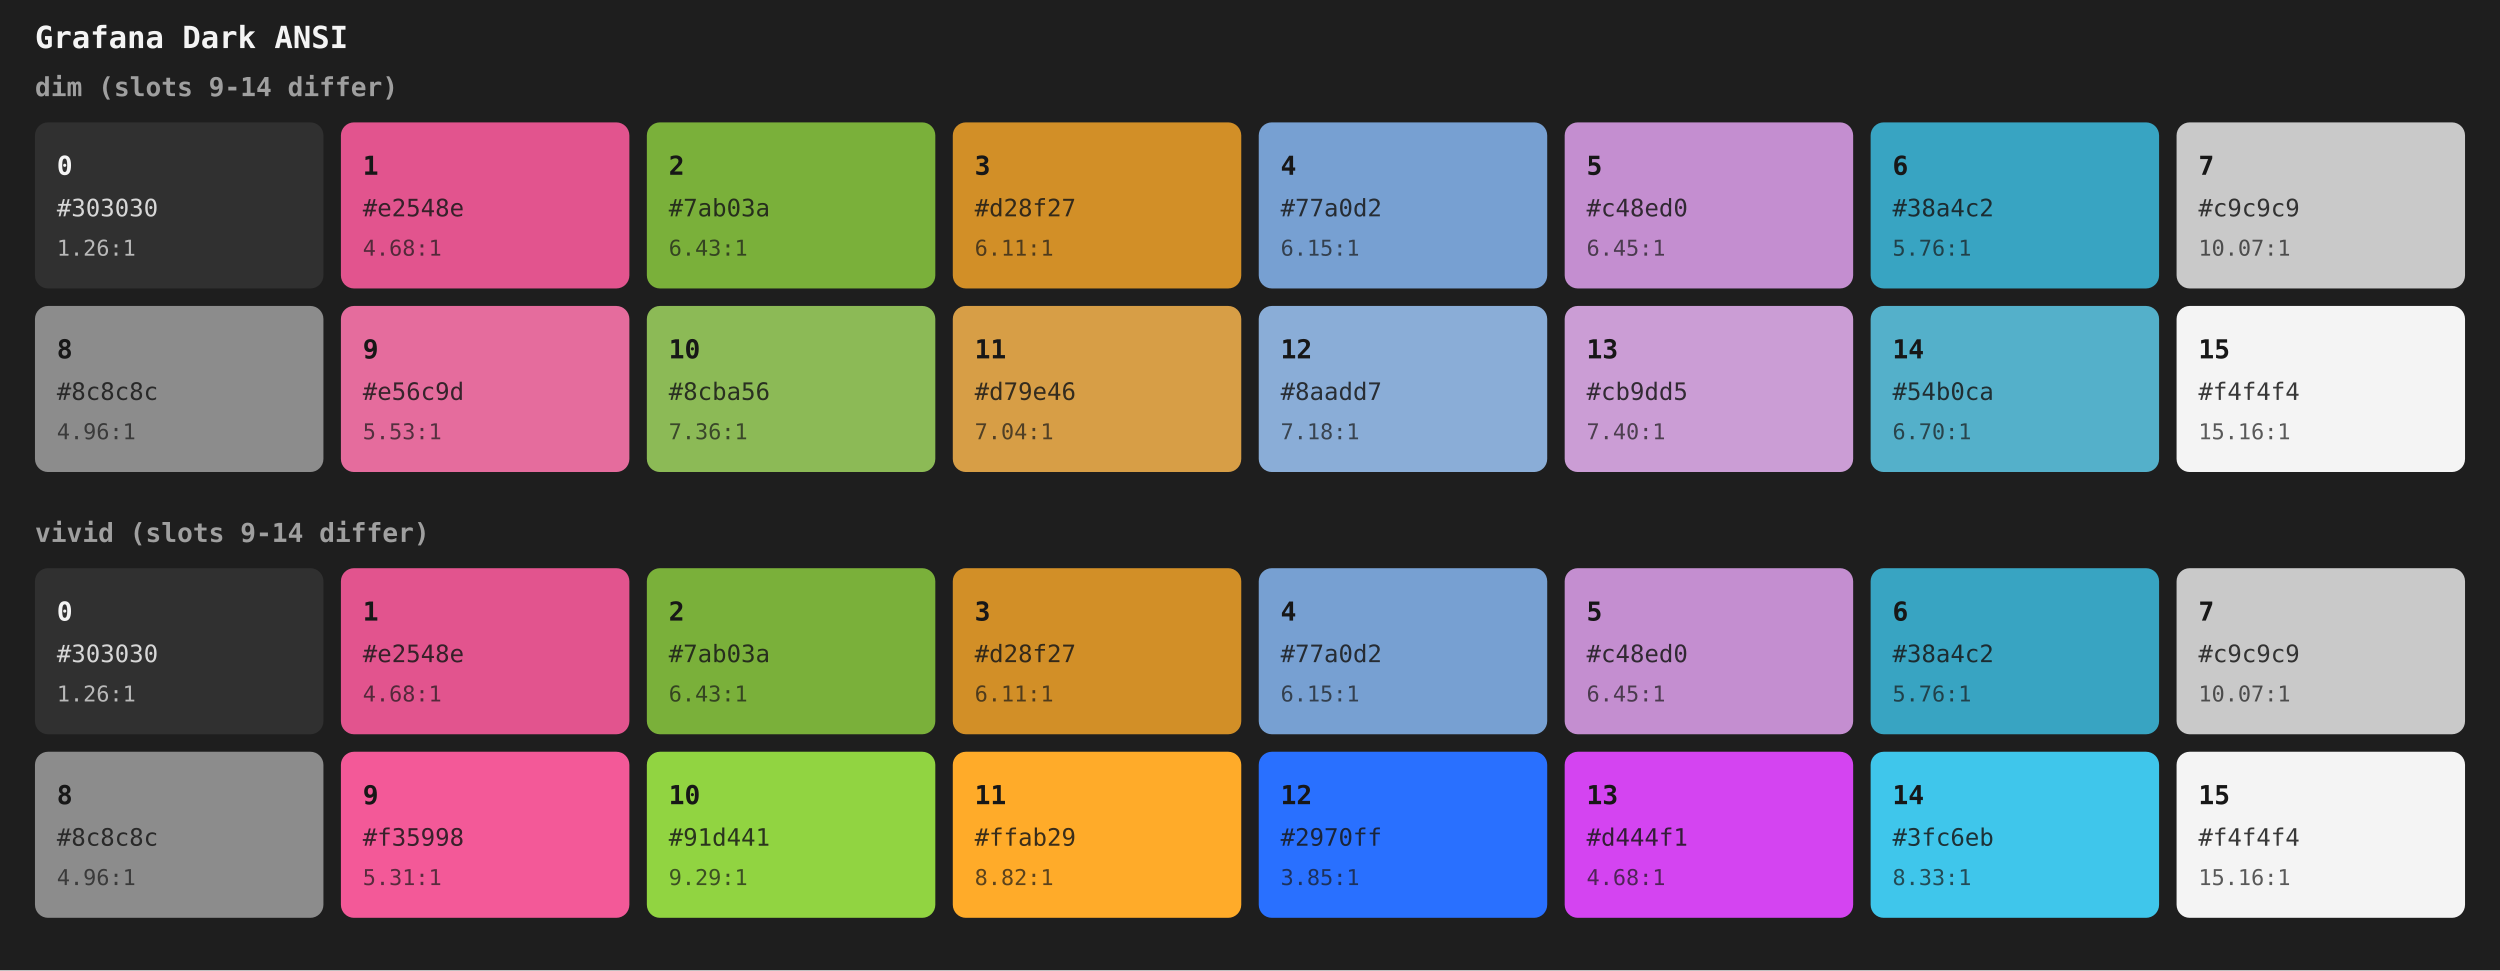
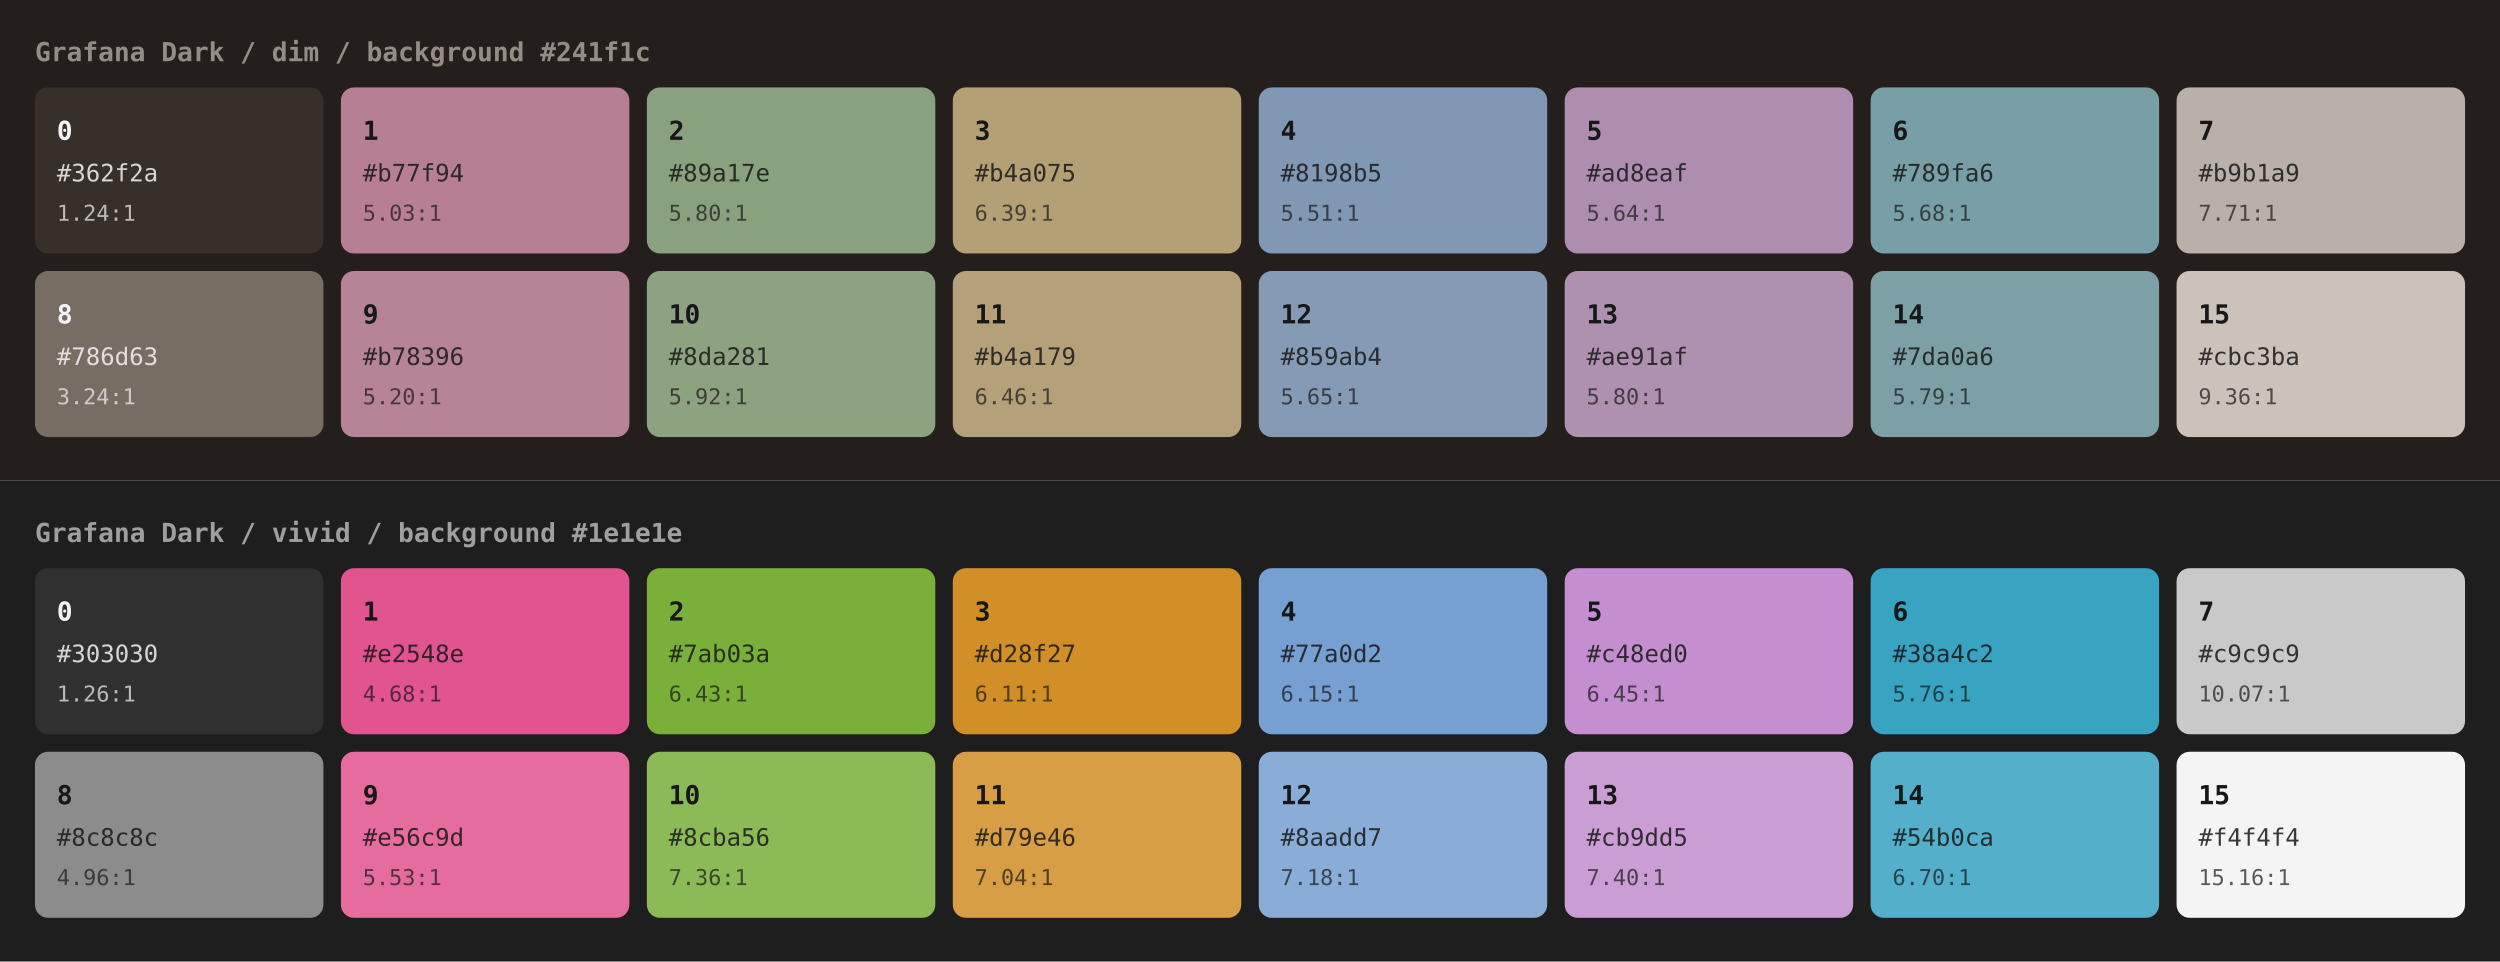
- <svg xmlns="http://www.w3.org/2000/svg" width="1144" height="444" viewBox="0 0 1144 444" role="img" aria-label="Grafana Dark ANSI palette">
-   <rect width="1144" height="444" fill="#1e1e1e" />
-   <text x="16" y="22" font-family="ui-monospace, SFMono-Regular, Menlo, Consolas, monospace" font-size="14" font-weight="700" fill="#f4f4f4">Grafana Dark ANSI</text>
-   <text x="16" y="44" font-family="ui-monospace, SFMono-Regular, Menlo, Consolas, monospace" font-size="12" font-weight="700" fill="#c9c9c9" opacity="0.75">dim (slots 9-14 differ)</text>
-   <rect x="16" y="56" width="132" height="76" rx="6" fill="#303030" />
-   <text x="26" y="80" font-family="ui-monospace, SFMono-Regular, Menlo, Consolas, monospace" font-size="12" font-weight="600" fill="#f4f4f4">0</text>
-   <text x="26" y="99" font-family="ui-monospace, SFMono-Regular, Menlo, Consolas, monospace" font-size="11" fill="#f4f4f4" opacity="0.85">#303030</text>
-   <text x="26" y="117" font-family="ui-monospace, SFMono-Regular, Menlo, Consolas, monospace" font-size="10" fill="#f4f4f4" opacity="0.7">1.26:1</text>
-   <rect x="156" y="56" width="132" height="76" rx="6" fill="#e2548e" />
-   <text x="166" y="80" font-family="ui-monospace, SFMono-Regular, Menlo, Consolas, monospace" font-size="12" font-weight="600" fill="#171717">1</text>
-   <text x="166" y="99" font-family="ui-monospace, SFMono-Regular, Menlo, Consolas, monospace" font-size="11" fill="#171717" opacity="0.85">#e2548e</text>
-   <text x="166" y="117" font-family="ui-monospace, SFMono-Regular, Menlo, Consolas, monospace" font-size="10" fill="#171717" opacity="0.7">4.68:1</text>
-   <rect x="296" y="56" width="132" height="76" rx="6" fill="#7ab03a" />
-   <text x="306" y="80" font-family="ui-monospace, SFMono-Regular, Menlo, Consolas, monospace" font-size="12" font-weight="600" fill="#171717">2</text>
-   <text x="306" y="99" font-family="ui-monospace, SFMono-Regular, Menlo, Consolas, monospace" font-size="11" fill="#171717" opacity="0.85">#7ab03a</text>
-   <text x="306" y="117" font-family="ui-monospace, SFMono-Regular, Menlo, Consolas, monospace" font-size="10" fill="#171717" opacity="0.7">6.43:1</text>
-   <rect x="436" y="56" width="132" height="76" rx="6" fill="#d28f27" />
-   <text x="446" y="80" font-family="ui-monospace, SFMono-Regular, Menlo, Consolas, monospace" font-size="12" font-weight="600" fill="#171717">3</text>
-   <text x="446" y="99" font-family="ui-monospace, SFMono-Regular, Menlo, Consolas, monospace" font-size="11" fill="#171717" opacity="0.85">#d28f27</text>
-   <text x="446" y="117" font-family="ui-monospace, SFMono-Regular, Menlo, Consolas, monospace" font-size="10" fill="#171717" opacity="0.7">6.11:1</text>
-   <rect x="576" y="56" width="132" height="76" rx="6" fill="#77a0d2" />
-   <text x="586" y="80" font-family="ui-monospace, SFMono-Regular, Menlo, Consolas, monospace" font-size="12" font-weight="600" fill="#171717">4</text>
-   <text x="586" y="99" font-family="ui-monospace, SFMono-Regular, Menlo, Consolas, monospace" font-size="11" fill="#171717" opacity="0.85">#77a0d2</text>
-   <text x="586" y="117" font-family="ui-monospace, SFMono-Regular, Menlo, Consolas, monospace" font-size="10" fill="#171717" opacity="0.7">6.15:1</text>
-   <rect x="716" y="56" width="132" height="76" rx="6" fill="#c48ed0" />
-   <text x="726" y="80" font-family="ui-monospace, SFMono-Regular, Menlo, Consolas, monospace" font-size="12" font-weight="600" fill="#171717">5</text>
-   <text x="726" y="99" font-family="ui-monospace, SFMono-Regular, Menlo, Consolas, monospace" font-size="11" fill="#171717" opacity="0.85">#c48ed0</text>
-   <text x="726" y="117" font-family="ui-monospace, SFMono-Regular, Menlo, Consolas, monospace" font-size="10" fill="#171717" opacity="0.7">6.45:1</text>
-   <rect x="856" y="56" width="132" height="76" rx="6" fill="#38a4c2" />
-   <text x="866" y="80" font-family="ui-monospace, SFMono-Regular, Menlo, Consolas, monospace" font-size="12" font-weight="600" fill="#171717">6</text>
-   <text x="866" y="99" font-family="ui-monospace, SFMono-Regular, Menlo, Consolas, monospace" font-size="11" fill="#171717" opacity="0.85">#38a4c2</text>
-   <text x="866" y="117" font-family="ui-monospace, SFMono-Regular, Menlo, Consolas, monospace" font-size="10" fill="#171717" opacity="0.7">5.76:1</text>
-   <rect x="996" y="56" width="132" height="76" rx="6" fill="#c9c9c9" />
-   <text x="1006" y="80" font-family="ui-monospace, SFMono-Regular, Menlo, Consolas, monospace" font-size="12" font-weight="600" fill="#171717">7</text>
-   <text x="1006" y="99" font-family="ui-monospace, SFMono-Regular, Menlo, Consolas, monospace" font-size="11" fill="#171717" opacity="0.85">#c9c9c9</text>
-   <text x="1006" y="117" font-family="ui-monospace, SFMono-Regular, Menlo, Consolas, monospace" font-size="10" fill="#171717" opacity="0.7">10.07:1</text>
-   <rect x="16" y="140" width="132" height="76" rx="6" fill="#8c8c8c" />
-   <text x="26" y="164" font-family="ui-monospace, SFMono-Regular, Menlo, Consolas, monospace" font-size="12" font-weight="600" fill="#171717">8</text>
-   <text x="26" y="183" font-family="ui-monospace, SFMono-Regular, Menlo, Consolas, monospace" font-size="11" fill="#171717" opacity="0.85">#8c8c8c</text>
-   <text x="26" y="201" font-family="ui-monospace, SFMono-Regular, Menlo, Consolas, monospace" font-size="10" fill="#171717" opacity="0.7">4.96:1</text>
-   <rect x="156" y="140" width="132" height="76" rx="6" fill="#e56c9d" />
-   <text x="166" y="164" font-family="ui-monospace, SFMono-Regular, Menlo, Consolas, monospace" font-size="12" font-weight="600" fill="#171717">9</text>
-   <text x="166" y="183" font-family="ui-monospace, SFMono-Regular, Menlo, Consolas, monospace" font-size="11" fill="#171717" opacity="0.85">#e56c9d</text>
-   <text x="166" y="201" font-family="ui-monospace, SFMono-Regular, Menlo, Consolas, monospace" font-size="10" fill="#171717" opacity="0.7">5.53:1</text>
-   <rect x="296" y="140" width="132" height="76" rx="6" fill="#8cba56" />
-   <text x="306" y="164" font-family="ui-monospace, SFMono-Regular, Menlo, Consolas, monospace" font-size="12" font-weight="600" fill="#171717">10</text>
-   <text x="306" y="183" font-family="ui-monospace, SFMono-Regular, Menlo, Consolas, monospace" font-size="11" fill="#171717" opacity="0.85">#8cba56</text>
-   <text x="306" y="201" font-family="ui-monospace, SFMono-Regular, Menlo, Consolas, monospace" font-size="10" fill="#171717" opacity="0.7">7.36:1</text>
-   <rect x="436" y="140" width="132" height="76" rx="6" fill="#d79e46" />
-   <text x="446" y="164" font-family="ui-monospace, SFMono-Regular, Menlo, Consolas, monospace" font-size="12" font-weight="600" fill="#171717">11</text>
-   <text x="446" y="183" font-family="ui-monospace, SFMono-Regular, Menlo, Consolas, monospace" font-size="11" fill="#171717" opacity="0.85">#d79e46</text>
-   <text x="446" y="201" font-family="ui-monospace, SFMono-Regular, Menlo, Consolas, monospace" font-size="10" fill="#171717" opacity="0.7">7.04:1</text>
-   <rect x="576" y="140" width="132" height="76" rx="6" fill="#8aadd7" />
-   <text x="586" y="164" font-family="ui-monospace, SFMono-Regular, Menlo, Consolas, monospace" font-size="12" font-weight="600" fill="#171717">12</text>
-   <text x="586" y="183" font-family="ui-monospace, SFMono-Regular, Menlo, Consolas, monospace" font-size="11" fill="#171717" opacity="0.85">#8aadd7</text>
-   <text x="586" y="201" font-family="ui-monospace, SFMono-Regular, Menlo, Consolas, monospace" font-size="10" fill="#171717" opacity="0.7">7.18:1</text>
-   <rect x="716" y="140" width="132" height="76" rx="6" fill="#cb9dd5" />
-   <text x="726" y="164" font-family="ui-monospace, SFMono-Regular, Menlo, Consolas, monospace" font-size="12" font-weight="600" fill="#171717">13</text>
-   <text x="726" y="183" font-family="ui-monospace, SFMono-Regular, Menlo, Consolas, monospace" font-size="11" fill="#171717" opacity="0.85">#cb9dd5</text>
-   <text x="726" y="201" font-family="ui-monospace, SFMono-Regular, Menlo, Consolas, monospace" font-size="10" fill="#171717" opacity="0.7">7.40:1</text>
-   <rect x="856" y="140" width="132" height="76" rx="6" fill="#54b0ca" />
-   <text x="866" y="164" font-family="ui-monospace, SFMono-Regular, Menlo, Consolas, monospace" font-size="12" font-weight="600" fill="#171717">14</text>
-   <text x="866" y="183" font-family="ui-monospace, SFMono-Regular, Menlo, Consolas, monospace" font-size="11" fill="#171717" opacity="0.85">#54b0ca</text>
-   <text x="866" y="201" font-family="ui-monospace, SFMono-Regular, Menlo, Consolas, monospace" font-size="10" fill="#171717" opacity="0.7">6.70:1</text>
-   <rect x="996" y="140" width="132" height="76" rx="6" fill="#f4f4f4" />
-   <text x="1006" y="164" font-family="ui-monospace, SFMono-Regular, Menlo, Consolas, monospace" font-size="12" font-weight="600" fill="#171717">15</text>
-   <text x="1006" y="183" font-family="ui-monospace, SFMono-Regular, Menlo, Consolas, monospace" font-size="11" fill="#171717" opacity="0.85">#f4f4f4</text>
-   <text x="1006" y="201" font-family="ui-monospace, SFMono-Regular, Menlo, Consolas, monospace" font-size="10" fill="#171717" opacity="0.7">15.16:1</text>
-   <text x="16" y="248" font-family="ui-monospace, SFMono-Regular, Menlo, Consolas, monospace" font-size="12" font-weight="700" fill="#c9c9c9" opacity="0.75">vivid (slots 9-14 differ)</text>
+ <svg xmlns="http://www.w3.org/2000/svg" width="1144" height="440" viewBox="0 0 1144 440" role="img" aria-label="Grafana Dark ANSI palette">
+   <rect x="0" y="0" width="1144" height="220" fill="#241f1c" />
+   <text x="16" y="28" font-family="ui-monospace, SFMono-Regular, Menlo, Consolas, monospace" font-size="12" font-weight="700" fill="#b9b1a9" opacity="0.75">Grafana Dark / dim / background #241f1c</text>
+   <rect x="16" y="40" width="132" height="76" rx="6" fill="#362f2a" />
+   <text x="26" y="64" font-family="ui-monospace, SFMono-Regular, Menlo, Consolas, monospace" font-size="12" font-weight="600" fill="#f4f4f4">0</text>
+   <text x="26" y="83" font-family="ui-monospace, SFMono-Regular, Menlo, Consolas, monospace" font-size="11" fill="#f4f4f4" opacity="0.85">#362f2a</text>
+   <text x="26" y="101" font-family="ui-monospace, SFMono-Regular, Menlo, Consolas, monospace" font-size="10" fill="#f4f4f4" opacity="0.7">1.24:1</text>
+   <rect x="156" y="40" width="132" height="76" rx="6" fill="#b77f94" />
+   <text x="166" y="64" font-family="ui-monospace, SFMono-Regular, Menlo, Consolas, monospace" font-size="12" font-weight="600" fill="#171717">1</text>
+   <text x="166" y="83" font-family="ui-monospace, SFMono-Regular, Menlo, Consolas, monospace" font-size="11" fill="#171717" opacity="0.85">#b77f94</text>
+   <text x="166" y="101" font-family="ui-monospace, SFMono-Regular, Menlo, Consolas, monospace" font-size="10" fill="#171717" opacity="0.7">5.03:1</text>
+   <rect x="296" y="40" width="132" height="76" rx="6" fill="#89a17e" />
+   <text x="306" y="64" font-family="ui-monospace, SFMono-Regular, Menlo, Consolas, monospace" font-size="12" font-weight="600" fill="#171717">2</text>
+   <text x="306" y="83" font-family="ui-monospace, SFMono-Regular, Menlo, Consolas, monospace" font-size="11" fill="#171717" opacity="0.85">#89a17e</text>
+   <text x="306" y="101" font-family="ui-monospace, SFMono-Regular, Menlo, Consolas, monospace" font-size="10" fill="#171717" opacity="0.7">5.80:1</text>
+   <rect x="436" y="40" width="132" height="76" rx="6" fill="#b4a075" />
+   <text x="446" y="64" font-family="ui-monospace, SFMono-Regular, Menlo, Consolas, monospace" font-size="12" font-weight="600" fill="#171717">3</text>
+   <text x="446" y="83" font-family="ui-monospace, SFMono-Regular, Menlo, Consolas, monospace" font-size="11" fill="#171717" opacity="0.85">#b4a075</text>
+   <text x="446" y="101" font-family="ui-monospace, SFMono-Regular, Menlo, Consolas, monospace" font-size="10" fill="#171717" opacity="0.7">6.39:1</text>
+   <rect x="576" y="40" width="132" height="76" rx="6" fill="#8198b5" />
+   <text x="586" y="64" font-family="ui-monospace, SFMono-Regular, Menlo, Consolas, monospace" font-size="12" font-weight="600" fill="#171717">4</text>
+   <text x="586" y="83" font-family="ui-monospace, SFMono-Regular, Menlo, Consolas, monospace" font-size="11" fill="#171717" opacity="0.85">#8198b5</text>
+   <text x="586" y="101" font-family="ui-monospace, SFMono-Regular, Menlo, Consolas, monospace" font-size="10" fill="#171717" opacity="0.7">5.51:1</text>
+   <rect x="716" y="40" width="132" height="76" rx="6" fill="#ad8eaf" />
+   <text x="726" y="64" font-family="ui-monospace, SFMono-Regular, Menlo, Consolas, monospace" font-size="12" font-weight="600" fill="#171717">5</text>
+   <text x="726" y="83" font-family="ui-monospace, SFMono-Regular, Menlo, Consolas, monospace" font-size="11" fill="#171717" opacity="0.85">#ad8eaf</text>
+   <text x="726" y="101" font-family="ui-monospace, SFMono-Regular, Menlo, Consolas, monospace" font-size="10" fill="#171717" opacity="0.7">5.64:1</text>
+   <rect x="856" y="40" width="132" height="76" rx="6" fill="#789fa6" />
+   <text x="866" y="64" font-family="ui-monospace, SFMono-Regular, Menlo, Consolas, monospace" font-size="12" font-weight="600" fill="#171717">6</text>
+   <text x="866" y="83" font-family="ui-monospace, SFMono-Regular, Menlo, Consolas, monospace" font-size="11" fill="#171717" opacity="0.85">#789fa6</text>
+   <text x="866" y="101" font-family="ui-monospace, SFMono-Regular, Menlo, Consolas, monospace" font-size="10" fill="#171717" opacity="0.7">5.68:1</text>
+   <rect x="996" y="40" width="132" height="76" rx="6" fill="#b9b1a9" />
+   <text x="1006" y="64" font-family="ui-monospace, SFMono-Regular, Menlo, Consolas, monospace" font-size="12" font-weight="600" fill="#171717">7</text>
+   <text x="1006" y="83" font-family="ui-monospace, SFMono-Regular, Menlo, Consolas, monospace" font-size="11" fill="#171717" opacity="0.85">#b9b1a9</text>
+   <text x="1006" y="101" font-family="ui-monospace, SFMono-Regular, Menlo, Consolas, monospace" font-size="10" fill="#171717" opacity="0.7">7.71:1</text>
+   <rect x="16" y="124" width="132" height="76" rx="6" fill="#786d63" />
+   <text x="26" y="148" font-family="ui-monospace, SFMono-Regular, Menlo, Consolas, monospace" font-size="12" font-weight="600" fill="#f4f4f4">8</text>
+   <text x="26" y="167" font-family="ui-monospace, SFMono-Regular, Menlo, Consolas, monospace" font-size="11" fill="#f4f4f4" opacity="0.85">#786d63</text>
+   <text x="26" y="185" font-family="ui-monospace, SFMono-Regular, Menlo, Consolas, monospace" font-size="10" fill="#f4f4f4" opacity="0.7">3.24:1</text>
+   <rect x="156" y="124" width="132" height="76" rx="6" fill="#b78396" />
+   <text x="166" y="148" font-family="ui-monospace, SFMono-Regular, Menlo, Consolas, monospace" font-size="12" font-weight="600" fill="#171717">9</text>
+   <text x="166" y="167" font-family="ui-monospace, SFMono-Regular, Menlo, Consolas, monospace" font-size="11" fill="#171717" opacity="0.85">#b78396</text>
+   <text x="166" y="185" font-family="ui-monospace, SFMono-Regular, Menlo, Consolas, monospace" font-size="10" fill="#171717" opacity="0.7">5.20:1</text>
+   <rect x="296" y="124" width="132" height="76" rx="6" fill="#8da281" />
+   <text x="306" y="148" font-family="ui-monospace, SFMono-Regular, Menlo, Consolas, monospace" font-size="12" font-weight="600" fill="#171717">10</text>
+   <text x="306" y="167" font-family="ui-monospace, SFMono-Regular, Menlo, Consolas, monospace" font-size="11" fill="#171717" opacity="0.85">#8da281</text>
+   <text x="306" y="185" font-family="ui-monospace, SFMono-Regular, Menlo, Consolas, monospace" font-size="10" fill="#171717" opacity="0.7">5.92:1</text>
+   <rect x="436" y="124" width="132" height="76" rx="6" fill="#b4a179" />
+   <text x="446" y="148" font-family="ui-monospace, SFMono-Regular, Menlo, Consolas, monospace" font-size="12" font-weight="600" fill="#171717">11</text>
+   <text x="446" y="167" font-family="ui-monospace, SFMono-Regular, Menlo, Consolas, monospace" font-size="11" fill="#171717" opacity="0.85">#b4a179</text>
+   <text x="446" y="185" font-family="ui-monospace, SFMono-Regular, Menlo, Consolas, monospace" font-size="10" fill="#171717" opacity="0.7">6.46:1</text>
+   <rect x="576" y="124" width="132" height="76" rx="6" fill="#859ab4" />
+   <text x="586" y="148" font-family="ui-monospace, SFMono-Regular, Menlo, Consolas, monospace" font-size="12" font-weight="600" fill="#171717">12</text>
+   <text x="586" y="167" font-family="ui-monospace, SFMono-Regular, Menlo, Consolas, monospace" font-size="11" fill="#171717" opacity="0.85">#859ab4</text>
+   <text x="586" y="185" font-family="ui-monospace, SFMono-Regular, Menlo, Consolas, monospace" font-size="10" fill="#171717" opacity="0.7">5.65:1</text>
+   <rect x="716" y="124" width="132" height="76" rx="6" fill="#ae91af" />
+   <text x="726" y="148" font-family="ui-monospace, SFMono-Regular, Menlo, Consolas, monospace" font-size="12" font-weight="600" fill="#171717">13</text>
+   <text x="726" y="167" font-family="ui-monospace, SFMono-Regular, Menlo, Consolas, monospace" font-size="11" fill="#171717" opacity="0.85">#ae91af</text>
+   <text x="726" y="185" font-family="ui-monospace, SFMono-Regular, Menlo, Consolas, monospace" font-size="10" fill="#171717" opacity="0.7">5.80:1</text>
+   <rect x="856" y="124" width="132" height="76" rx="6" fill="#7da0a6" />
+   <text x="866" y="148" font-family="ui-monospace, SFMono-Regular, Menlo, Consolas, monospace" font-size="12" font-weight="600" fill="#171717">14</text>
+   <text x="866" y="167" font-family="ui-monospace, SFMono-Regular, Menlo, Consolas, monospace" font-size="11" fill="#171717" opacity="0.85">#7da0a6</text>
+   <text x="866" y="185" font-family="ui-monospace, SFMono-Regular, Menlo, Consolas, monospace" font-size="10" fill="#171717" opacity="0.7">5.79:1</text>
+   <rect x="996" y="124" width="132" height="76" rx="6" fill="#cbc3ba" />
+   <text x="1006" y="148" font-family="ui-monospace, SFMono-Regular, Menlo, Consolas, monospace" font-size="12" font-weight="600" fill="#171717">15</text>
+   <text x="1006" y="167" font-family="ui-monospace, SFMono-Regular, Menlo, Consolas, monospace" font-size="11" fill="#171717" opacity="0.85">#cbc3ba</text>
+   <text x="1006" y="185" font-family="ui-monospace, SFMono-Regular, Menlo, Consolas, monospace" font-size="10" fill="#171717" opacity="0.7">9.36:1</text>
+   <rect x="0" y="220" width="1144" height="220" fill="#1e1e1e" />
+   <text x="16" y="248" font-family="ui-monospace, SFMono-Regular, Menlo, Consolas, monospace" font-size="12" font-weight="700" fill="#c9c9c9" opacity="0.75">Grafana Dark / vivid / background #1e1e1e</text>
  <rect x="16" y="260" width="132" height="76" rx="6" fill="#303030" />
  <text x="26" y="284" font-family="ui-monospace, SFMono-Regular, Menlo, Consolas, monospace" font-size="12" font-weight="600" fill="#f4f4f4">0</text>
  <text x="26" y="303" font-family="ui-monospace, SFMono-Regular, Menlo, Consolas, monospace" font-size="11" fill="#f4f4f4" opacity="0.85">#303030</text>
  <text x="26" y="321" font-family="ui-monospace, SFMono-Regular, Menlo, Consolas, monospace" font-size="10" fill="#f4f4f4" opacity="0.7">1.26:1</text>
  <rect x="156" y="260" width="132" height="76" rx="6" fill="#e2548e" />
  <text x="166" y="284" font-family="ui-monospace, SFMono-Regular, Menlo, Consolas, monospace" font-size="12" font-weight="600" fill="#171717">1</text>
  <text x="166" y="303" font-family="ui-monospace, SFMono-Regular, Menlo, Consolas, monospace" font-size="11" fill="#171717" opacity="0.85">#e2548e</text>
  <text x="166" y="321" font-family="ui-monospace, SFMono-Regular, Menlo, Consolas, monospace" font-size="10" fill="#171717" opacity="0.7">4.68:1</text>
  <rect x="296" y="260" width="132" height="76" rx="6" fill="#7ab03a" />
  <text x="306" y="284" font-family="ui-monospace, SFMono-Regular, Menlo, Consolas, monospace" font-size="12" font-weight="600" fill="#171717">2</text>
  <text x="306" y="303" font-family="ui-monospace, SFMono-Regular, Menlo, Consolas, monospace" font-size="11" fill="#171717" opacity="0.85">#7ab03a</text>
  <text x="306" y="321" font-family="ui-monospace, SFMono-Regular, Menlo, Consolas, monospace" font-size="10" fill="#171717" opacity="0.7">6.43:1</text>
  <rect x="436" y="260" width="132" height="76" rx="6" fill="#d28f27" />
  <text x="446" y="284" font-family="ui-monospace, SFMono-Regular, Menlo, Consolas, monospace" font-size="12" font-weight="600" fill="#171717">3</text>
  <text x="446" y="303" font-family="ui-monospace, SFMono-Regular, Menlo, Consolas, monospace" font-size="11" fill="#171717" opacity="0.85">#d28f27</text>
  <text x="446" y="321" font-family="ui-monospace, SFMono-Regular, Menlo, Consolas, monospace" font-size="10" fill="#171717" opacity="0.7">6.11:1</text>
  <rect x="576" y="260" width="132" height="76" rx="6" fill="#77a0d2" />
  <text x="586" y="284" font-family="ui-monospace, SFMono-Regular, Menlo, Consolas, monospace" font-size="12" font-weight="600" fill="#171717">4</text>
  <text x="586" y="303" font-family="ui-monospace, SFMono-Regular, Menlo, Consolas, monospace" font-size="11" fill="#171717" opacity="0.85">#77a0d2</text>
  <text x="586" y="321" font-family="ui-monospace, SFMono-Regular, Menlo, Consolas, monospace" font-size="10" fill="#171717" opacity="0.7">6.15:1</text>
  <rect x="716" y="260" width="132" height="76" rx="6" fill="#c48ed0" />
  <text x="726" y="284" font-family="ui-monospace, SFMono-Regular, Menlo, Consolas, monospace" font-size="12" font-weight="600" fill="#171717">5</text>
  <text x="726" y="303" font-family="ui-monospace, SFMono-Regular, Menlo, Consolas, monospace" font-size="11" fill="#171717" opacity="0.85">#c48ed0</text>
  <text x="726" y="321" font-family="ui-monospace, SFMono-Regular, Menlo, Consolas, monospace" font-size="10" fill="#171717" opacity="0.7">6.45:1</text>
  <rect x="856" y="260" width="132" height="76" rx="6" fill="#38a4c2" />
  <text x="866" y="284" font-family="ui-monospace, SFMono-Regular, Menlo, Consolas, monospace" font-size="12" font-weight="600" fill="#171717">6</text>
  <text x="866" y="303" font-family="ui-monospace, SFMono-Regular, Menlo, Consolas, monospace" font-size="11" fill="#171717" opacity="0.85">#38a4c2</text>
  <text x="866" y="321" font-family="ui-monospace, SFMono-Regular, Menlo, Consolas, monospace" font-size="10" fill="#171717" opacity="0.7">5.76:1</text>
  <rect x="996" y="260" width="132" height="76" rx="6" fill="#c9c9c9" />
  <text x="1006" y="284" font-family="ui-monospace, SFMono-Regular, Menlo, Consolas, monospace" font-size="12" font-weight="600" fill="#171717">7</text>
  <text x="1006" y="303" font-family="ui-monospace, SFMono-Regular, Menlo, Consolas, monospace" font-size="11" fill="#171717" opacity="0.85">#c9c9c9</text>
  <text x="1006" y="321" font-family="ui-monospace, SFMono-Regular, Menlo, Consolas, monospace" font-size="10" fill="#171717" opacity="0.7">10.07:1</text>
  <rect x="16" y="344" width="132" height="76" rx="6" fill="#8c8c8c" />
  <text x="26" y="368" font-family="ui-monospace, SFMono-Regular, Menlo, Consolas, monospace" font-size="12" font-weight="600" fill="#171717">8</text>
  <text x="26" y="387" font-family="ui-monospace, SFMono-Regular, Menlo, Consolas, monospace" font-size="11" fill="#171717" opacity="0.85">#8c8c8c</text>
  <text x="26" y="405" font-family="ui-monospace, SFMono-Regular, Menlo, Consolas, monospace" font-size="10" fill="#171717" opacity="0.7">4.96:1</text>
-   <rect x="156" y="344" width="132" height="76" rx="6" fill="#f35998" />
+   <rect x="156" y="344" width="132" height="76" rx="6" fill="#e56c9d" />
  <text x="166" y="368" font-family="ui-monospace, SFMono-Regular, Menlo, Consolas, monospace" font-size="12" font-weight="600" fill="#171717">9</text>
-   <text x="166" y="387" font-family="ui-monospace, SFMono-Regular, Menlo, Consolas, monospace" font-size="11" fill="#171717" opacity="0.85">#f35998</text>
-   <text x="166" y="405" font-family="ui-monospace, SFMono-Regular, Menlo, Consolas, monospace" font-size="10" fill="#171717" opacity="0.7">5.31:1</text>
-   <rect x="296" y="344" width="132" height="76" rx="6" fill="#91d441" />
+   <text x="166" y="387" font-family="ui-monospace, SFMono-Regular, Menlo, Consolas, monospace" font-size="11" fill="#171717" opacity="0.85">#e56c9d</text>
+   <text x="166" y="405" font-family="ui-monospace, SFMono-Regular, Menlo, Consolas, monospace" font-size="10" fill="#171717" opacity="0.7">5.53:1</text>
+   <rect x="296" y="344" width="132" height="76" rx="6" fill="#8cba56" />
  <text x="306" y="368" font-family="ui-monospace, SFMono-Regular, Menlo, Consolas, monospace" font-size="12" font-weight="600" fill="#171717">10</text>
-   <text x="306" y="387" font-family="ui-monospace, SFMono-Regular, Menlo, Consolas, monospace" font-size="11" fill="#171717" opacity="0.85">#91d441</text>
-   <text x="306" y="405" font-family="ui-monospace, SFMono-Regular, Menlo, Consolas, monospace" font-size="10" fill="#171717" opacity="0.7">9.29:1</text>
-   <rect x="436" y="344" width="132" height="76" rx="6" fill="#ffab29" />
+   <text x="306" y="387" font-family="ui-monospace, SFMono-Regular, Menlo, Consolas, monospace" font-size="11" fill="#171717" opacity="0.85">#8cba56</text>
+   <text x="306" y="405" font-family="ui-monospace, SFMono-Regular, Menlo, Consolas, monospace" font-size="10" fill="#171717" opacity="0.7">7.36:1</text>
+   <rect x="436" y="344" width="132" height="76" rx="6" fill="#d79e46" />
  <text x="446" y="368" font-family="ui-monospace, SFMono-Regular, Menlo, Consolas, monospace" font-size="12" font-weight="600" fill="#171717">11</text>
-   <text x="446" y="387" font-family="ui-monospace, SFMono-Regular, Menlo, Consolas, monospace" font-size="11" fill="#171717" opacity="0.85">#ffab29</text>
-   <text x="446" y="405" font-family="ui-monospace, SFMono-Regular, Menlo, Consolas, monospace" font-size="10" fill="#171717" opacity="0.7">8.82:1</text>
-   <rect x="576" y="344" width="132" height="76" rx="6" fill="#2970ff" />
+   <text x="446" y="387" font-family="ui-monospace, SFMono-Regular, Menlo, Consolas, monospace" font-size="11" fill="#171717" opacity="0.85">#d79e46</text>
+   <text x="446" y="405" font-family="ui-monospace, SFMono-Regular, Menlo, Consolas, monospace" font-size="10" fill="#171717" opacity="0.7">7.04:1</text>
+   <rect x="576" y="344" width="132" height="76" rx="6" fill="#8aadd7" />
  <text x="586" y="368" font-family="ui-monospace, SFMono-Regular, Menlo, Consolas, monospace" font-size="12" font-weight="600" fill="#171717">12</text>
-   <text x="586" y="387" font-family="ui-monospace, SFMono-Regular, Menlo, Consolas, monospace" font-size="11" fill="#171717" opacity="0.85">#2970ff</text>
-   <text x="586" y="405" font-family="ui-monospace, SFMono-Regular, Menlo, Consolas, monospace" font-size="10" fill="#171717" opacity="0.7">3.85:1</text>
-   <rect x="716" y="344" width="132" height="76" rx="6" fill="#d444f1" />
+   <text x="586" y="387" font-family="ui-monospace, SFMono-Regular, Menlo, Consolas, monospace" font-size="11" fill="#171717" opacity="0.85">#8aadd7</text>
+   <text x="586" y="405" font-family="ui-monospace, SFMono-Regular, Menlo, Consolas, monospace" font-size="10" fill="#171717" opacity="0.7">7.18:1</text>
+   <rect x="716" y="344" width="132" height="76" rx="6" fill="#cb9dd5" />
  <text x="726" y="368" font-family="ui-monospace, SFMono-Regular, Menlo, Consolas, monospace" font-size="12" font-weight="600" fill="#171717">13</text>
-   <text x="726" y="387" font-family="ui-monospace, SFMono-Regular, Menlo, Consolas, monospace" font-size="11" fill="#171717" opacity="0.85">#d444f1</text>
-   <text x="726" y="405" font-family="ui-monospace, SFMono-Regular, Menlo, Consolas, monospace" font-size="10" fill="#171717" opacity="0.7">4.68:1</text>
-   <rect x="856" y="344" width="132" height="76" rx="6" fill="#3fc6eb" />
+   <text x="726" y="387" font-family="ui-monospace, SFMono-Regular, Menlo, Consolas, monospace" font-size="11" fill="#171717" opacity="0.85">#cb9dd5</text>
+   <text x="726" y="405" font-family="ui-monospace, SFMono-Regular, Menlo, Consolas, monospace" font-size="10" fill="#171717" opacity="0.7">7.40:1</text>
+   <rect x="856" y="344" width="132" height="76" rx="6" fill="#54b0ca" />
  <text x="866" y="368" font-family="ui-monospace, SFMono-Regular, Menlo, Consolas, monospace" font-size="12" font-weight="600" fill="#171717">14</text>
-   <text x="866" y="387" font-family="ui-monospace, SFMono-Regular, Menlo, Consolas, monospace" font-size="11" fill="#171717" opacity="0.85">#3fc6eb</text>
-   <text x="866" y="405" font-family="ui-monospace, SFMono-Regular, Menlo, Consolas, monospace" font-size="10" fill="#171717" opacity="0.7">8.33:1</text>
+   <text x="866" y="387" font-family="ui-monospace, SFMono-Regular, Menlo, Consolas, monospace" font-size="11" fill="#171717" opacity="0.85">#54b0ca</text>
+   <text x="866" y="405" font-family="ui-monospace, SFMono-Regular, Menlo, Consolas, monospace" font-size="10" fill="#171717" opacity="0.7">6.70:1</text>
  <rect x="996" y="344" width="132" height="76" rx="6" fill="#f4f4f4" />
  <text x="1006" y="368" font-family="ui-monospace, SFMono-Regular, Menlo, Consolas, monospace" font-size="12" font-weight="600" fill="#171717">15</text>
  <text x="1006" y="387" font-family="ui-monospace, SFMono-Regular, Menlo, Consolas, monospace" font-size="11" fill="#171717" opacity="0.85">#f4f4f4</text>
  <text x="1006" y="405" font-family="ui-monospace, SFMono-Regular, Menlo, Consolas, monospace" font-size="10" fill="#171717" opacity="0.7">15.16:1</text>
</svg>
